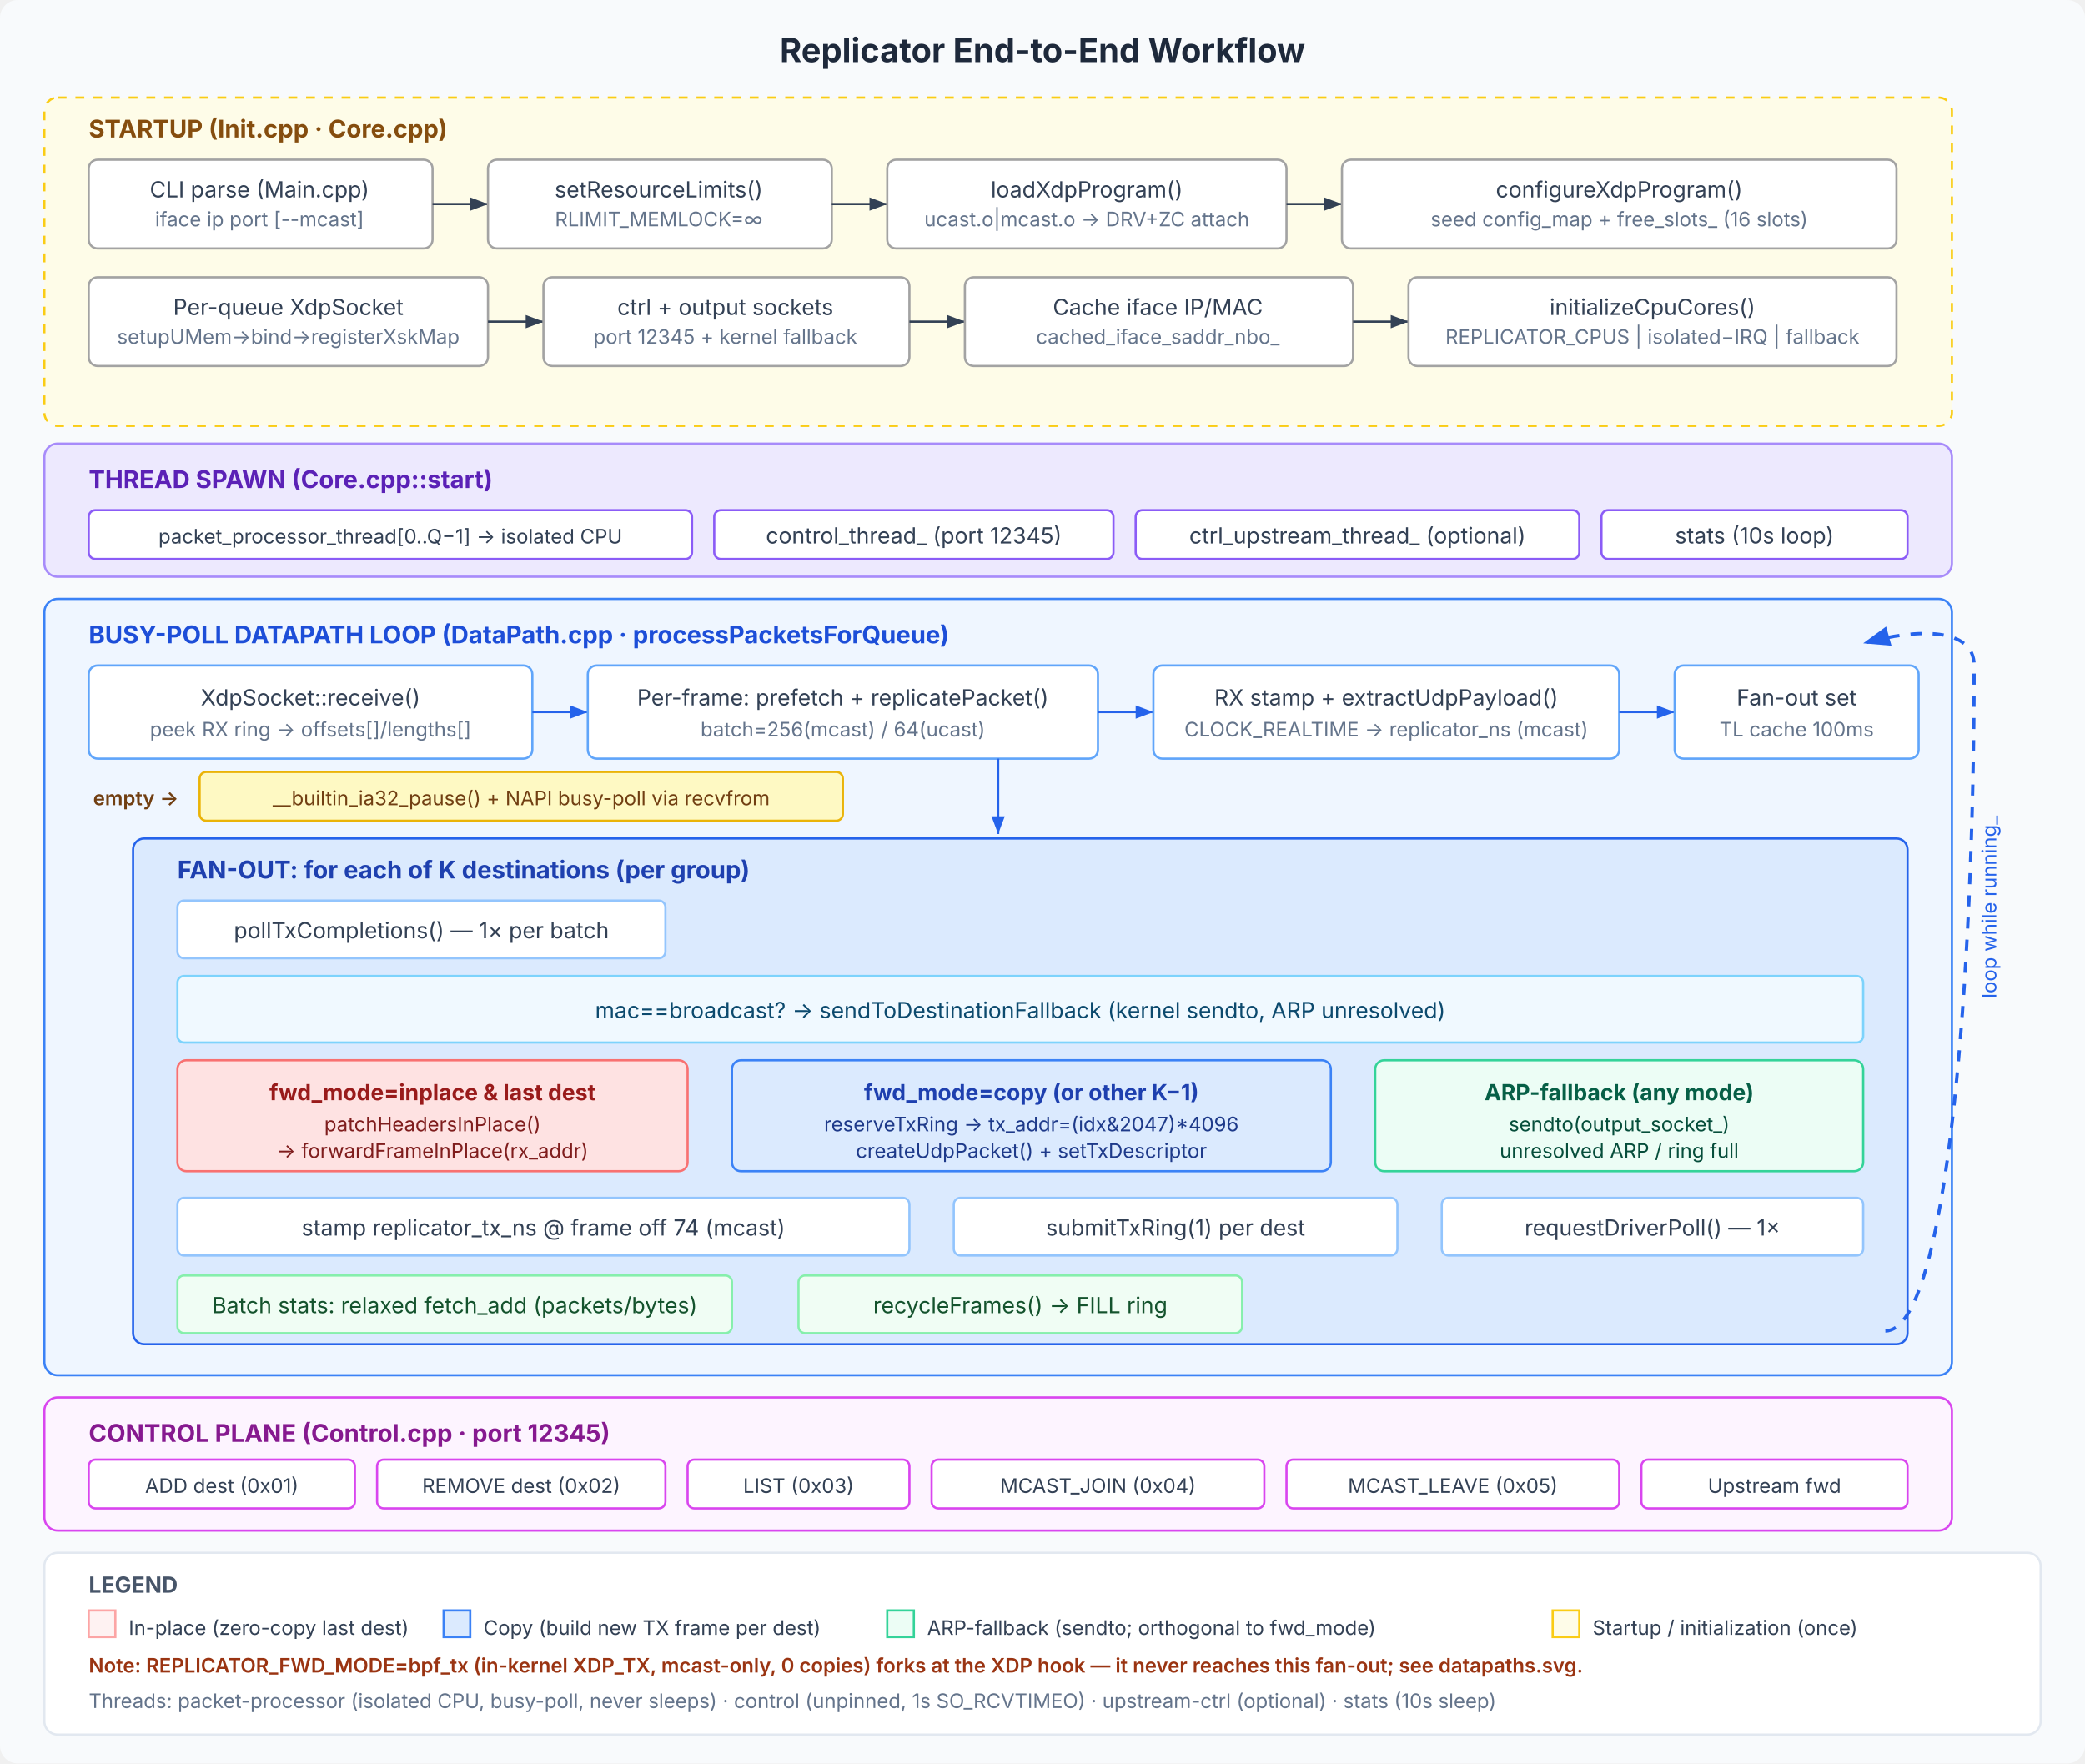
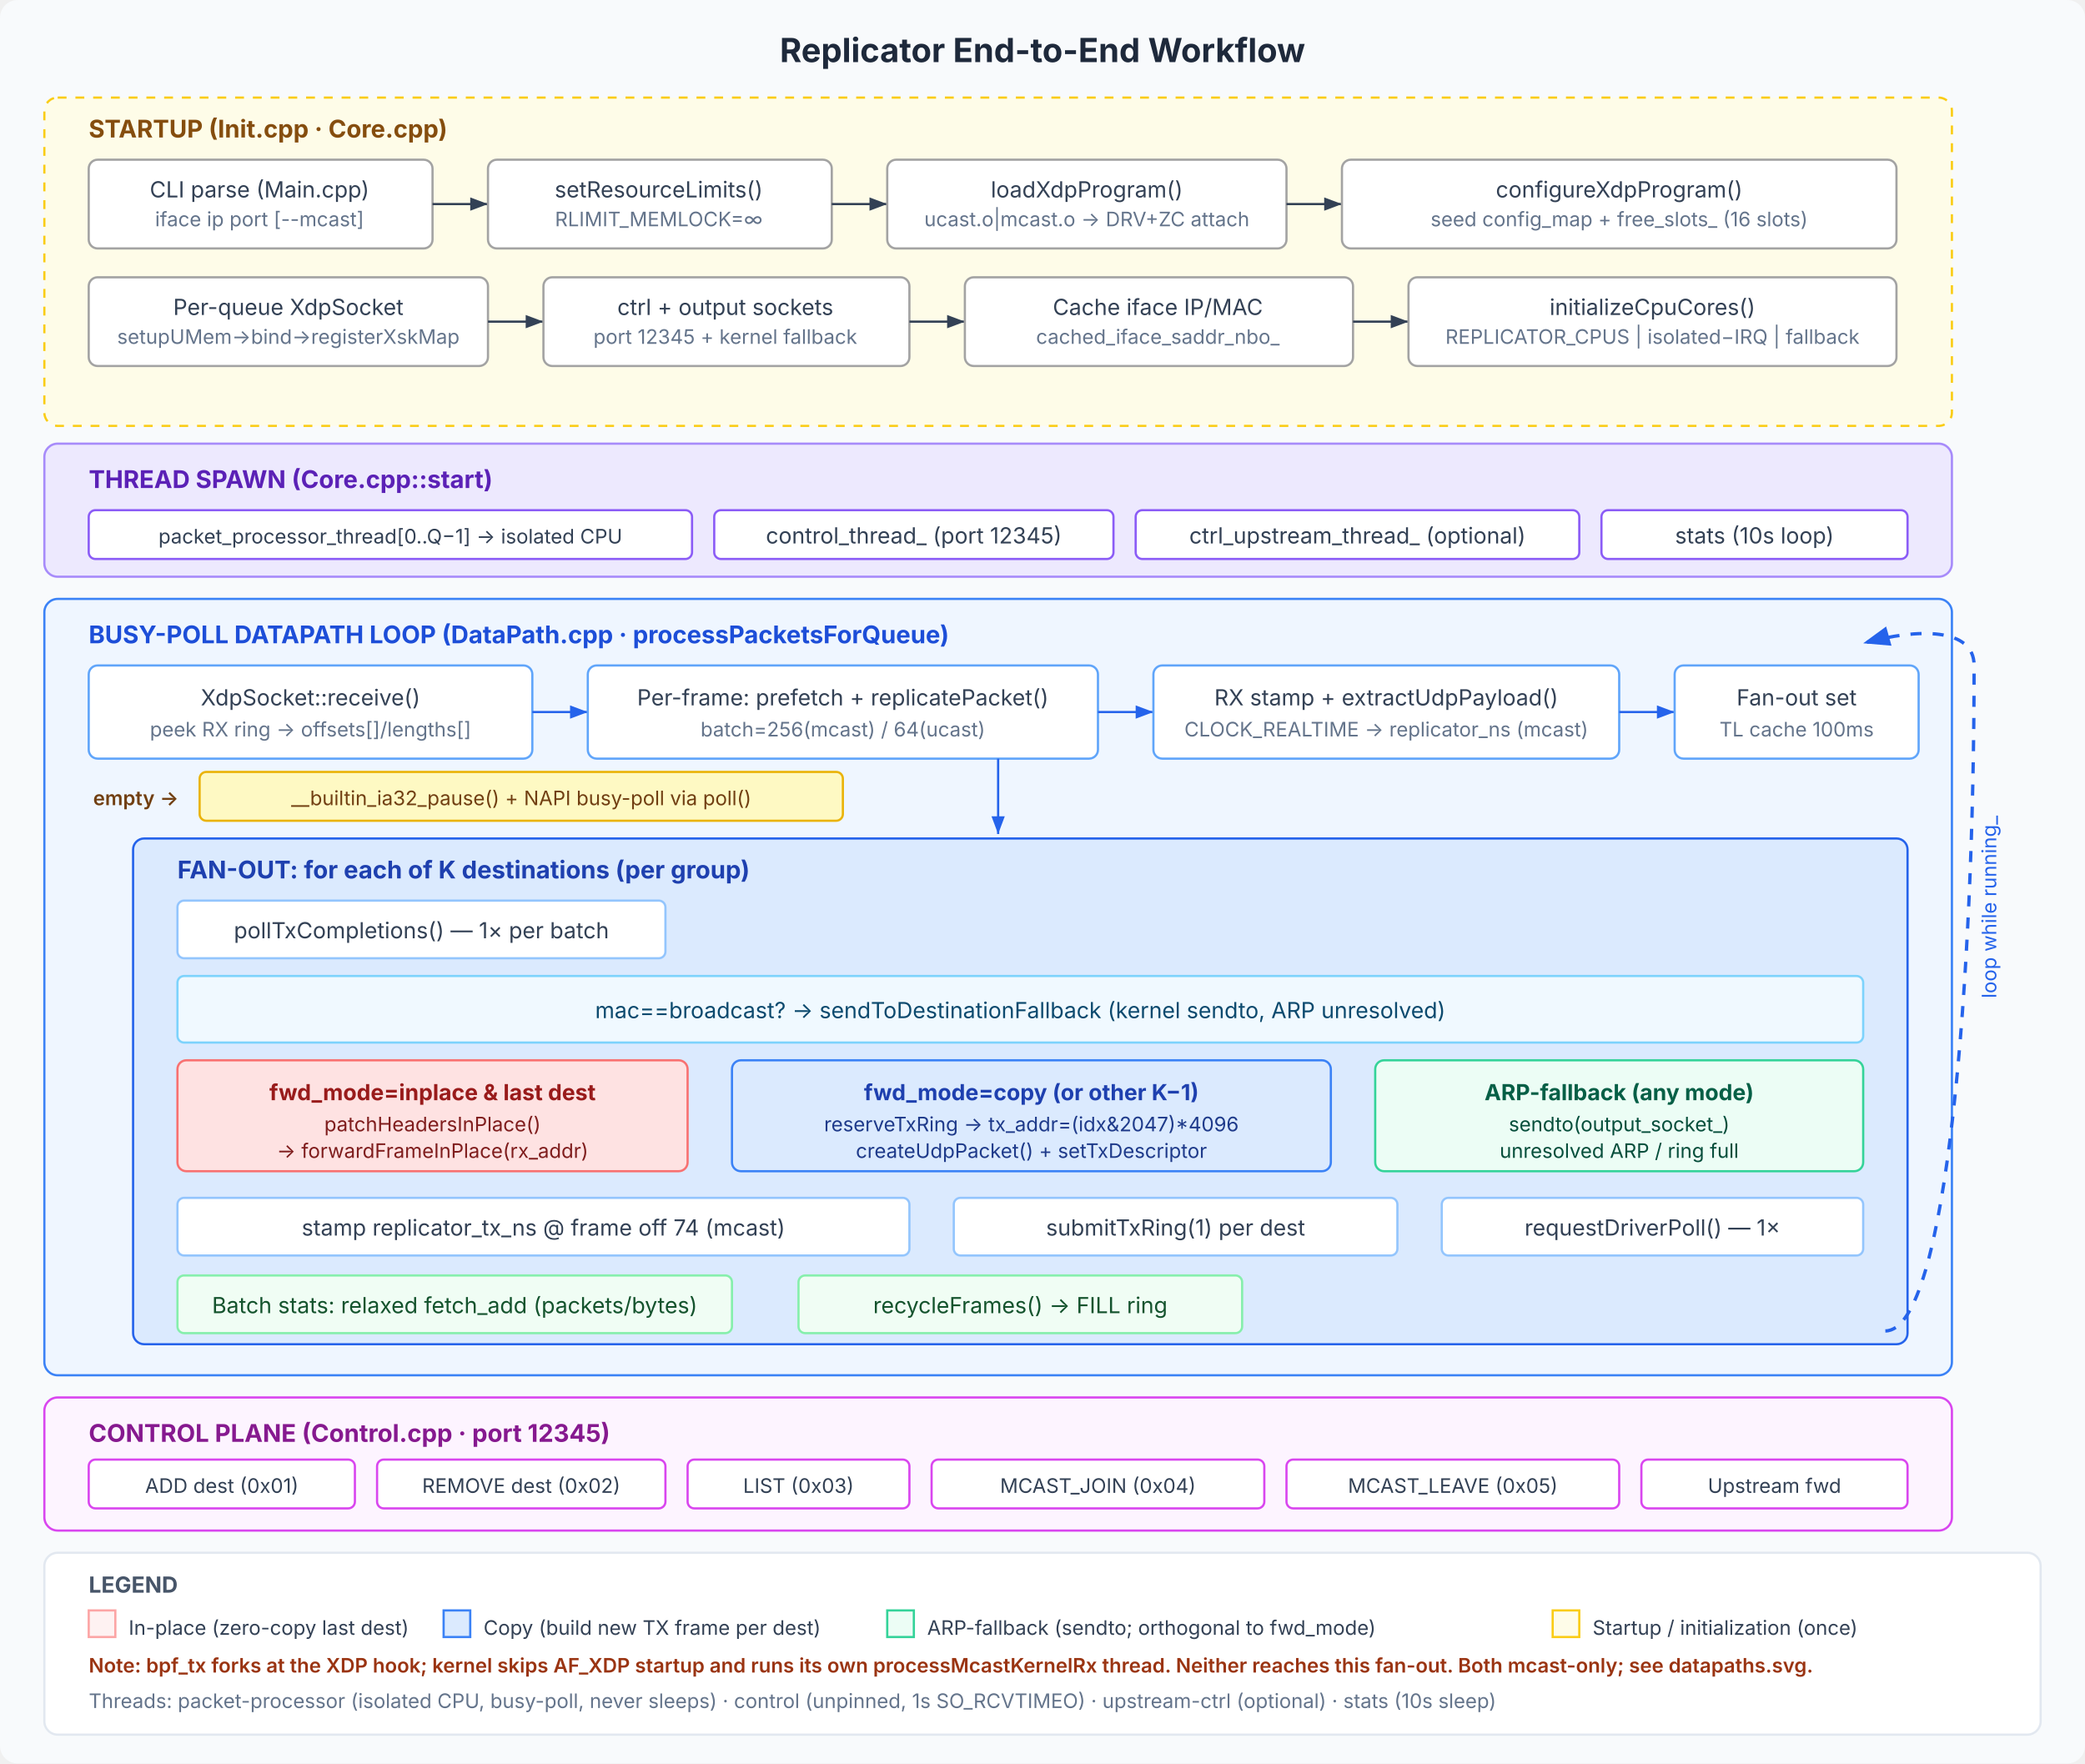
<svg xmlns="http://www.w3.org/2000/svg" viewBox="0 0 940 795" font-family="system-ui, -apple-system, sans-serif" font-size="11">
  <defs>
    <marker id="arr" markerWidth="8" markerHeight="6" refX="8" refY="3" orient="auto">
      <path d="M0,0 L8,3 L0,6 Z" fill="#334155" />
    </marker>
    <marker id="arr-b" markerWidth="8" markerHeight="6" refX="8" refY="3" orient="auto">
      <path d="M0,0 L8,3 L0,6 Z" fill="#2563eb" />
    </marker>
  </defs>
  <rect width="940" height="795" fill="#f8fafc" rx="8" />
  <text x="470" y="28" text-anchor="middle" font-size="15" font-weight="bold" fill="#1e293b">Replicator End-to-End Workflow</text>
  <rect x="20" y="44" width="860" height="148" rx="6" fill="#fefce8" stroke="#facc15" stroke-dasharray="4" />
  <text x="40" y="62" font-size="11" font-weight="bold" fill="#854d0e">STARTUP (Init.cpp · Core.cpp)</text>
  <rect x="40" y="72" width="155" height="40" rx="4" fill="#fff" stroke="#a3a3a3" />
  <text x="117" y="89" text-anchor="middle" font-size="10" fill="#334155">CLI parse (Main.cpp)</text>
  <text x="117" y="102" text-anchor="middle" font-size="9" fill="#64748b">iface ip port [--mcast]</text>
  <line x1="195" y1="92" x2="220" y2="92" stroke="#334155" marker-end="url(#arr)" />
  <rect x="220" y="72" width="155" height="40" rx="4" fill="#fff" stroke="#a3a3a3" />
  <text x="297" y="89" text-anchor="middle" font-size="10" fill="#334155">setResourceLimits()</text>
  <text x="297" y="102" text-anchor="middle" font-size="9" fill="#64748b">RLIMIT_MEMLOCK=∞</text>
  <line x1="375" y1="92" x2="400" y2="92" stroke="#334155" marker-end="url(#arr)" />
  <rect x="400" y="72" width="180" height="40" rx="4" fill="#fff" stroke="#a3a3a3" />
  <text x="490" y="89" text-anchor="middle" font-size="10" fill="#334155">loadXdpProgram()</text>
  <text x="490" y="102" text-anchor="middle" font-size="9" fill="#64748b">ucast.o|mcast.o → DRV+ZC attach</text>
  <line x1="580" y1="92" x2="605" y2="92" stroke="#334155" marker-end="url(#arr)" />
  <rect x="605" y="72" width="250" height="40" rx="4" fill="#fff" stroke="#a3a3a3" />
  <text x="730" y="89" text-anchor="middle" font-size="10" fill="#334155">configureXdpProgram()</text>
  <text x="730" y="102" text-anchor="middle" font-size="9" fill="#64748b">seed config_map + free_slots_ (16 slots)</text>
  <rect x="40" y="125" width="180" height="40" rx="4" fill="#fff" stroke="#a3a3a3" />
  <text x="130" y="142" text-anchor="middle" font-size="10" fill="#334155">Per-queue XdpSocket</text>
  <text x="130" y="155" text-anchor="middle" font-size="9" fill="#64748b">setupUMem→bind→registerXskMap</text>
  <line x1="220" y1="145" x2="245" y2="145" stroke="#334155" marker-end="url(#arr)" />
  <rect x="245" y="125" width="165" height="40" rx="4" fill="#fff" stroke="#a3a3a3" />
  <text x="327" y="142" text-anchor="middle" font-size="10" fill="#334155">ctrl + output sockets</text>
  <text x="327" y="155" text-anchor="middle" font-size="9" fill="#64748b">port 12345 + kernel fallback</text>
  <line x1="410" y1="145" x2="435" y2="145" stroke="#334155" marker-end="url(#arr)" />
  <rect x="435" y="125" width="175" height="40" rx="4" fill="#fff" stroke="#a3a3a3" />
  <text x="522" y="142" text-anchor="middle" font-size="10" fill="#334155">Cache iface IP/MAC</text>
  <text x="522" y="155" text-anchor="middle" font-size="9" fill="#64748b">cached_iface_saddr_nbo_</text>
  <line x1="610" y1="145" x2="635" y2="145" stroke="#334155" marker-end="url(#arr)" />
  <rect x="635" y="125" width="220" height="40" rx="4" fill="#fff" stroke="#a3a3a3" />
  <text x="745" y="142" text-anchor="middle" font-size="10" fill="#334155">initializeCpuCores()</text>
  <text x="745" y="155" text-anchor="middle" font-size="9" fill="#64748b">REPLICATOR_CPUS | isolated−IRQ | fallback</text>
  <rect x="20" y="200" width="860" height="60" rx="6" fill="#ede9fe" stroke="#a78bfa" />
  <text x="40" y="220" font-size="11" font-weight="bold" fill="#5b21b6">THREAD SPAWN (Core.cpp::start)</text>
  <rect x="40" y="230" width="272" height="22" rx="3" fill="#fff" stroke="#8b5cf6" />
  <text x="176" y="245" text-anchor="middle" font-size="9" fill="#334155">packet_processor_thread[0..Q−1] → isolated CPU</text>
  <rect x="322" y="230" width="180" height="22" rx="3" fill="#fff" stroke="#8b5cf6" />
  <text x="412" y="245" text-anchor="middle" font-size="10" fill="#334155">control_thread_ (port 12345)</text>
  <rect x="512" y="230" width="200" height="22" rx="3" fill="#fff" stroke="#8b5cf6" />
  <text x="612" y="245" text-anchor="middle" font-size="10" fill="#334155">ctrl_upstream_thread_ (optional)</text>
  <rect x="722" y="230" width="138" height="22" rx="3" fill="#fff" stroke="#8b5cf6" />
  <text x="791" y="245" text-anchor="middle" font-size="10" fill="#334155">stats (10s loop)</text>
  <rect x="20" y="270" width="860" height="350" rx="6" fill="#eff6ff" stroke="#3b82f6" />
  <text x="40" y="290" font-size="11" font-weight="bold" fill="#1d4ed8">BUSY-POLL DATAPATH LOOP (DataPath.cpp · processPacketsForQueue)</text>
  <rect x="40" y="300" width="200" height="42" rx="4" fill="#fff" stroke="#60a5fa" />
  <text x="140" y="318" text-anchor="middle" font-size="10" fill="#334155">XdpSocket::receive()</text>
  <text x="140" y="332" text-anchor="middle" font-size="9" fill="#64748b">peek RX ring → offsets[]/lengths[]</text>
  <line x1="240" y1="321" x2="265" y2="321" stroke="#2563eb" marker-end="url(#arr-b)" />
  <text x="42" y="363" font-size="9" fill="#713f12" font-weight="600">empty →</text>
  <rect x="90" y="348" width="290" height="22" rx="3" fill="#fef9c3" stroke="#eab308" />
-   <text x="235" y="363" text-anchor="middle" font-size="9" fill="#713f12">__builtin_ia32_pause() + NAPI busy-poll via recvfrom</text>
+   <text x="235" y="363" text-anchor="middle" font-size="9" fill="#713f12">__builtin_ia32_pause() + NAPI busy-poll via poll()</text>
  <rect x="265" y="300" width="230" height="42" rx="4" fill="#fff" stroke="#60a5fa" />
  <text x="380" y="318" text-anchor="middle" font-size="10" fill="#334155">Per-frame: prefetch + replicatePacket()</text>
  <text x="380" y="332" text-anchor="middle" font-size="9" fill="#64748b">batch=256(mcast) / 64(ucast)</text>
  <line x1="495" y1="321" x2="520" y2="321" stroke="#2563eb" marker-end="url(#arr-b)" />
  <rect x="520" y="300" width="210" height="42" rx="4" fill="#fff" stroke="#60a5fa" />
  <text x="625" y="318" text-anchor="middle" font-size="10" fill="#334155">RX stamp + extractUdpPayload()</text>
  <text x="625" y="332" text-anchor="middle" font-size="9" fill="#64748b">CLOCK_REALTIME → replicator_ns (mcast)</text>
  <line x1="730" y1="321" x2="755" y2="321" stroke="#2563eb" marker-end="url(#arr-b)" />
  <rect x="755" y="300" width="110" height="42" rx="4" fill="#fff" stroke="#60a5fa" />
  <text x="810" y="318" text-anchor="middle" font-size="10" fill="#334155">Fan-out set</text>
  <text x="810" y="332" text-anchor="middle" font-size="9" fill="#64748b">TL cache 100ms</text>
  <line x1="450" y1="342" x2="450" y2="376" stroke="#2563eb" marker-end="url(#arr-b)" />
  <rect x="60" y="378" width="800" height="228" rx="5" fill="#dbeafe" stroke="#2563eb" />
  <text x="80" y="396" font-size="11" font-weight="bold" fill="#1e40af">FAN-OUT: for each of K destinations (per group)</text>
  <rect x="80" y="406" width="220" height="26" rx="3" fill="#fff" stroke="#93c5fd" />
  <text x="190" y="423" text-anchor="middle" font-size="10" fill="#334155">pollTxCompletions() — 1× per batch</text>
  <rect x="80" y="440" width="760" height="30" rx="3" fill="#f0f9ff" stroke="#7dd3fc" />
  <text x="460" y="459" text-anchor="middle" font-size="10" fill="#0c4a6e">mac==broadcast? → sendToDestinationFallback (kernel sendto, ARP unresolved)</text>
  <rect x="80" y="478" width="230" height="50" rx="4" fill="#fee2e2" stroke="#f87171" />
  <text x="195" y="496" text-anchor="middle" font-size="10" font-weight="bold" fill="#991b1b">fwd_mode=inplace &amp; last dest</text>
  <text x="195" y="510" text-anchor="middle" font-size="9" fill="#7f1d1d">patchHeadersInPlace()</text>
  <text x="195" y="522" text-anchor="middle" font-size="9" fill="#7f1d1d">→ forwardFrameInPlace(rx_addr)</text>
  <rect x="330" y="478" width="270" height="50" rx="4" fill="#dbeafe" stroke="#3b82f6" />
  <text x="465" y="496" text-anchor="middle" font-size="10" font-weight="bold" fill="#1e40af">fwd_mode=copy (or other K−1)</text>
  <text x="465" y="510" text-anchor="middle" font-size="9" fill="#1e3a8a">reserveTxRing → tx_addr=(idx&amp;2047)*4096</text>
  <text x="465" y="522" text-anchor="middle" font-size="9" fill="#1e3a8a">createUdpPacket() + setTxDescriptor</text>
  <rect x="620" y="478" width="220" height="50" rx="4" fill="#ecfdf5" stroke="#34d399" />
  <text x="730" y="496" text-anchor="middle" font-size="10" font-weight="bold" fill="#065f46">ARP-fallback (any mode)</text>
  <text x="730" y="510" text-anchor="middle" font-size="9" fill="#064e3b">sendto(output_socket_)</text>
  <text x="730" y="522" text-anchor="middle" font-size="9" fill="#064e3b">unresolved ARP / ring full</text>
  <rect x="80" y="540" width="330" height="26" rx="3" fill="#fff" stroke="#93c5fd" />
  <text x="245" y="557" text-anchor="middle" font-size="10" fill="#334155">stamp replicator_tx_ns @ frame off 74 (mcast)</text>
  <rect x="430" y="540" width="200" height="26" rx="3" fill="#fff" stroke="#93c5fd" />
  <text x="530" y="557" text-anchor="middle" font-size="10" fill="#334155">submitTxRing(1) per dest</text>
  <rect x="650" y="540" width="190" height="26" rx="3" fill="#fff" stroke="#93c5fd" />
  <text x="745" y="557" text-anchor="middle" font-size="10" fill="#334155">requestDriverPoll() — 1×</text>
  <rect x="80" y="575" width="250" height="26" rx="3" fill="#f0fdf4" stroke="#86efac" />
  <text x="205" y="592" text-anchor="middle" font-size="10" fill="#14532d">Batch stats: relaxed fetch_add (packets/bytes)</text>
  <rect x="360" y="575" width="200" height="26" rx="3" fill="#f0fdf4" stroke="#86efac" />
  <text x="460" y="592" text-anchor="middle" font-size="10" fill="#14532d">recycleFrames() → FILL ring</text>
  <path d="M850,600 C878,600 890,440 890,300 C890,283 865,283 840,290" fill="none" stroke="#2563eb" stroke-width="1.5" stroke-dasharray="5" marker-end="url(#arr-b)" />
  <text x="900" y="450" font-size="9" fill="#2563eb" transform="rotate(-90 900 450)">loop while running_</text>
  <rect x="20" y="630" width="860" height="60" rx="6" fill="#fdf4ff" stroke="#d946ef" />
  <text x="40" y="650" font-size="11" font-weight="bold" fill="#86198f">CONTROL PLANE (Control.cpp · port 12345)</text>
  <rect x="40" y="658" width="120" height="22" rx="3" fill="#fff" stroke="#d946ef" />
  <text x="100" y="673" text-anchor="middle" font-size="9" fill="#334155">ADD dest (0x01)</text>
  <rect x="170" y="658" width="130" height="22" rx="3" fill="#fff" stroke="#d946ef" />
  <text x="235" y="673" text-anchor="middle" font-size="9" fill="#334155">REMOVE dest (0x02)</text>
  <rect x="310" y="658" width="100" height="22" rx="3" fill="#fff" stroke="#d946ef" />
  <text x="360" y="673" text-anchor="middle" font-size="9" fill="#334155">LIST (0x03)</text>
  <rect x="420" y="658" width="150" height="22" rx="3" fill="#fff" stroke="#d946ef" />
  <text x="495" y="673" text-anchor="middle" font-size="9" fill="#334155">MCAST_JOIN (0x04)</text>
  <rect x="580" y="658" width="150" height="22" rx="3" fill="#fff" stroke="#d946ef" />
  <text x="655" y="673" text-anchor="middle" font-size="9" fill="#334155">MCAST_LEAVE (0x05)</text>
  <rect x="740" y="658" width="120" height="22" rx="3" fill="#fff" stroke="#d946ef" />
  <text x="800" y="673" text-anchor="middle" font-size="9" fill="#334155">Upstream fwd</text>
  <rect x="20" y="700" width="900" height="82" rx="6" fill="#fff" stroke="#e2e8f0" />
  <text x="40" y="718" font-size="10" font-weight="bold" fill="#475569">LEGEND</text>
  <rect x="40" y="726" width="12" height="12" fill="#fef2f2" stroke="#fca5a5" />
  <text x="58" y="737" font-size="9" fill="#334155">In-place (zero-copy last dest)</text>
  <rect x="200" y="726" width="12" height="12" fill="#dbeafe" stroke="#3b82f6" />
  <text x="218" y="737" font-size="9" fill="#334155">Copy (build new TX frame per dest)</text>
  <rect x="400" y="726" width="12" height="12" fill="#ecfdf5" stroke="#34d399" />
  <text x="418" y="737" font-size="9" fill="#334155">ARP-fallback (sendto; orthogonal to fwd_mode)</text>
  <rect x="700" y="726" width="12" height="12" fill="#fefce8" stroke="#facc15" />
  <text x="718" y="737" font-size="9" fill="#334155">Startup / initialization (once)</text>
-   <text x="40" y="754" font-size="9" fill="#9a3412" font-weight="600">Note: REPLICATOR_FWD_MODE=bpf_tx (in-kernel XDP_TX, mcast-only, 0 copies) forks at the XDP hook — it never reaches this fan-out; see datapaths.svg.</text>
+   <text x="40" y="754" font-size="9" fill="#9a3412" font-weight="600">Note: bpf_tx forks at the XDP hook; kernel skips AF_XDP startup and runs its own processMcastKernelRx thread. Neither reaches this fan-out. Both mcast-only; see datapaths.svg.</text>
  <text x="40" y="770" font-size="9" fill="#64748b">Threads: packet-processor (isolated CPU, busy-poll, never sleeps) · control (unpinned, 1s SO_RCVTIMEO) · upstream-ctrl (optional) · stats (10s sleep)</text>
</svg>
